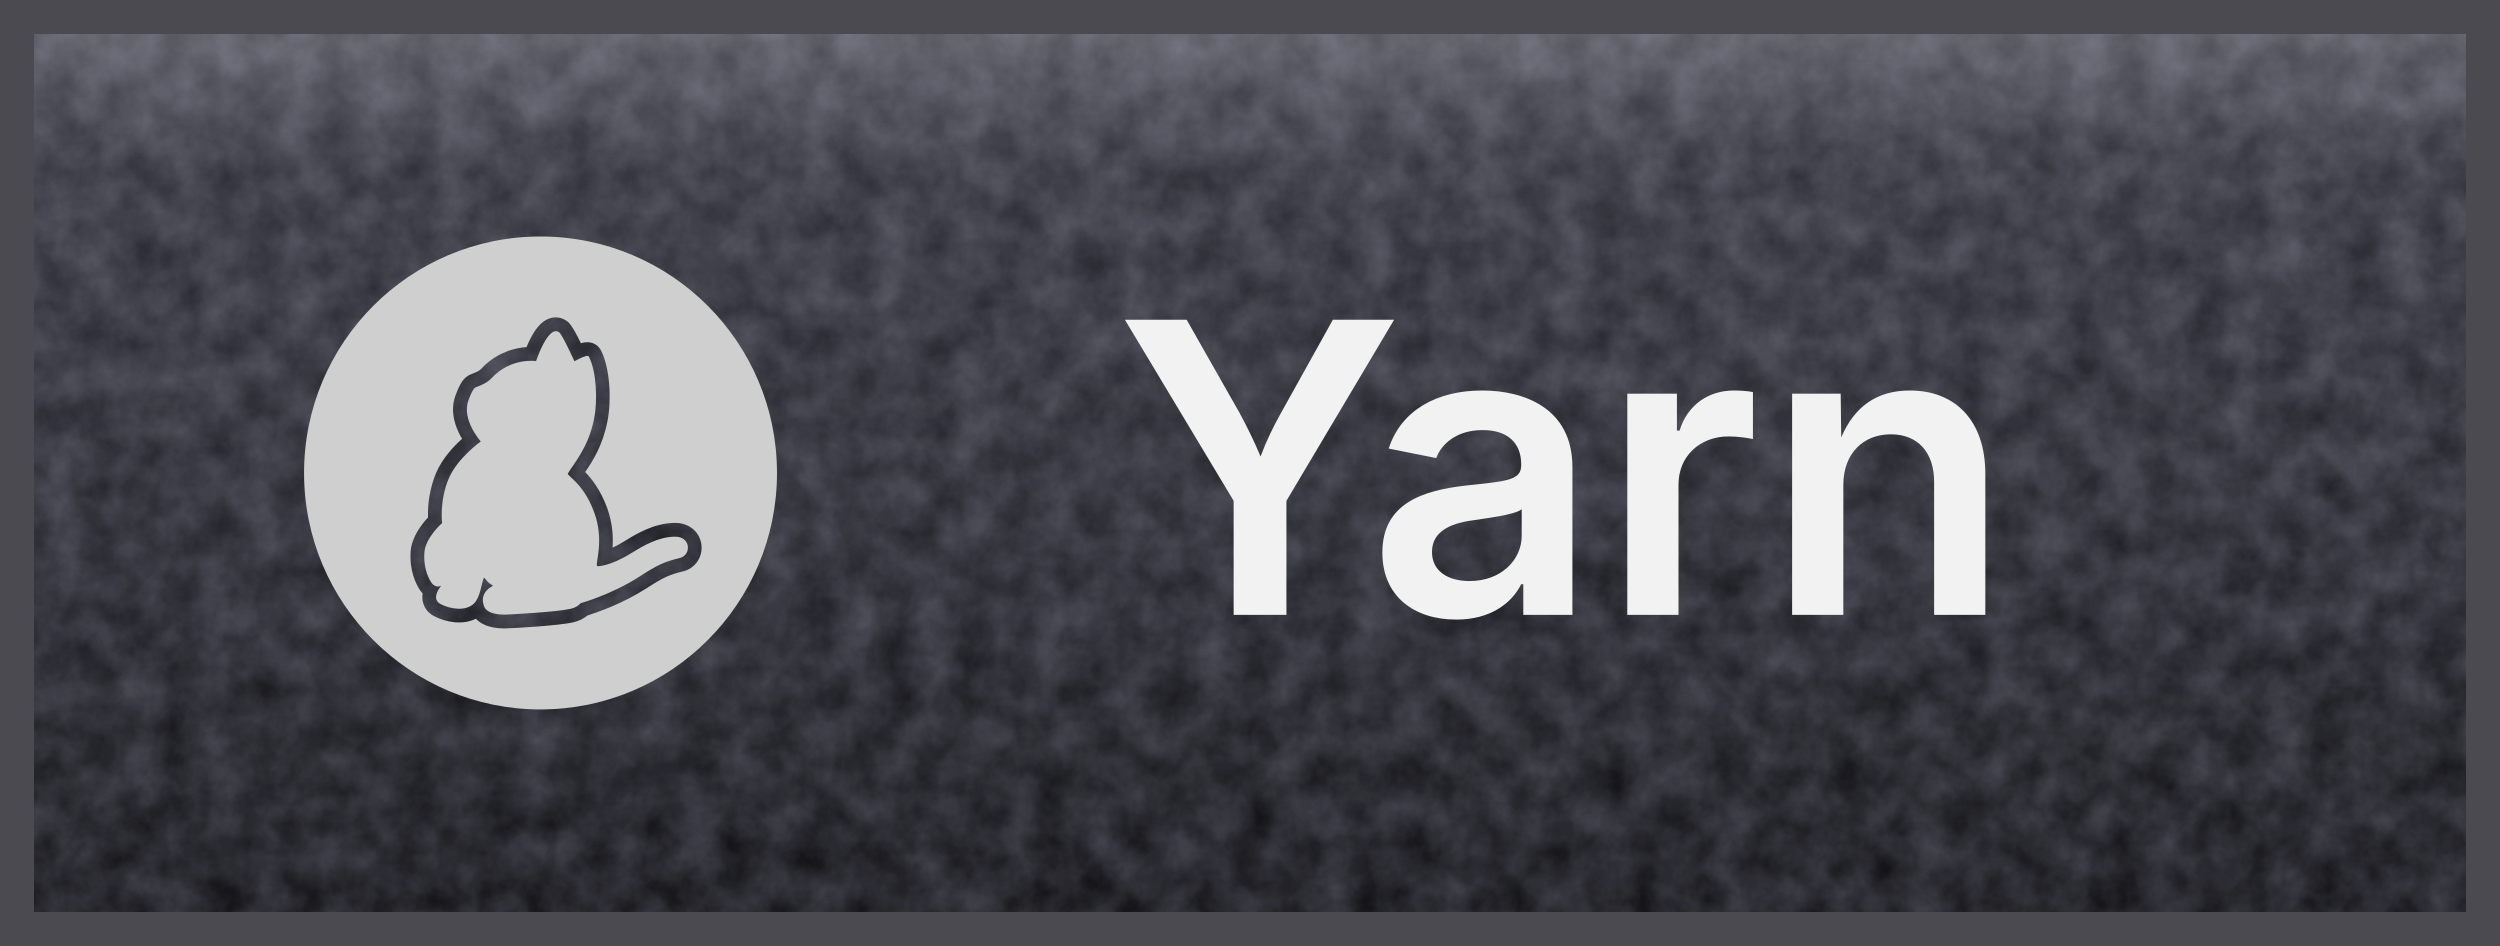
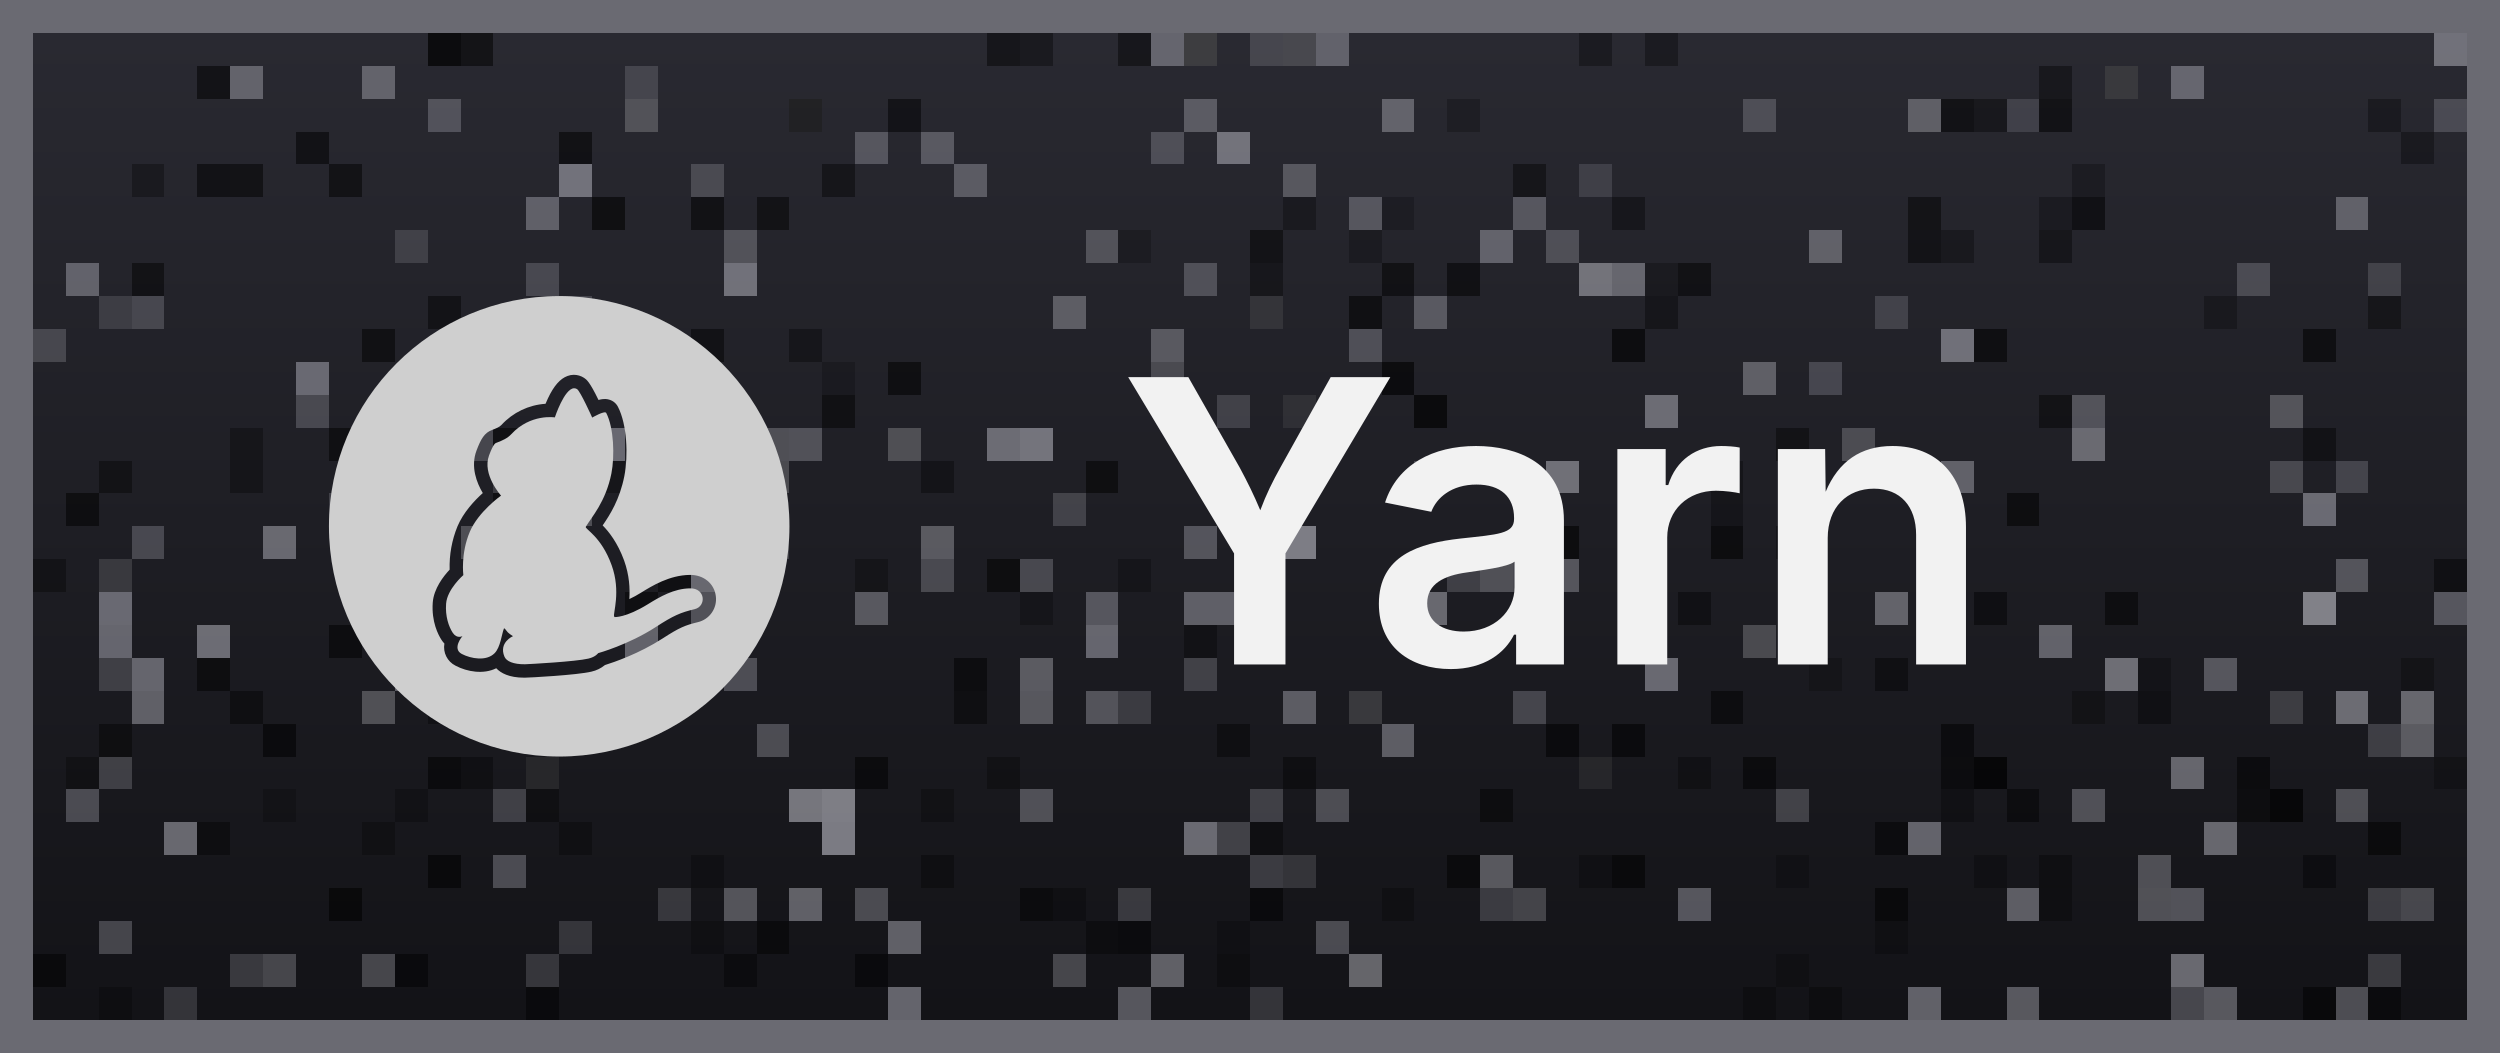
- <svg xmlns="http://www.w3.org/2000/svg" width="74" height="28" viewBox="0 0 74 28" role="img" aria-label="Yarn">
+ <svg xmlns="http://www.w3.org/2000/svg" width="76" height="32" viewBox="0 0 76 32" role="img" aria-label="Yarn">
  <defs>
    <linearGradient id="pt" x1="0" y1="0" x2="0" y2="1">
-       <stop offset="0" stop-color="#5a5a64" />
-       <stop offset="0.18" stop-color="#2a2a32" />
-       <stop offset="0.55" stop-color="#1e1e24" />
-       <stop offset="1" stop-color="#08080a" />
+       <stop offset="0" stop-color="#2a2a32" />
+       <stop offset="1" stop-color="#121216" />
    </linearGradient>
-     <filter id="gn" x="0" y="0" width="1" height="1" filterUnits="objectBoundingBox" primitiveUnits="userSpaceOnUse" color-interpolation-filters="sRGB">
-       <feTurbulence type="fractalNoise" baseFrequency="0.85" numOctaves="4" seed="4" stitchTiles="stitch" result="n" />
-       <feColorMatrix type="matrix" values="0 0 0 0 0.78  0 0 0 0 0.78  0 0 0 0 0.82  0 0 0 0.45 0" in="n" result="g" />
-       <feBlend in="SourceGraphic" in2="g" mode="overlay" />
-     </filter>
+     <clipPath id="face">
+       <rect x="0" y="0" width="76" height="32" />
+     </clipPath>
  </defs>
-   <rect x="0" y="0" width="74" height="28" shape-rendering="crispEdges" fill="url(#pt)" filter="url(#gn)" />
-   <rect x="0.5" y="0.5" width="73" height="27" fill="none" stroke="#4a4a50" shape-rendering="crispEdges" />
-   <g transform="translate(9.00 7.00) scale(0.5833)" fill="#cfcfcf">
+   <g clip-path="url(#face)" shape-rendering="crispEdges">
+     <rect x="0" y="0" width="76" height="32" fill="url(#pt)" />
+     <rect x="17" y="25" width="1" height="1" fill="#000000" opacity="0.31" />
+     <rect x="74" y="1" width="1" height="1" fill="#c8c8d2" opacity="0.45" />
+     <rect x="13" y="9" width="1" height="1" fill="#000000" opacity="0.45" />
+     <rect x="64" y="18" width="1" height="1" fill="#000000" opacity="0.51" />
+     <rect x="34" y="30" width="1" height="1" fill="#c8c8d2" opacity="0.29" />
+     <rect x="23" y="28" width="1" height="1" fill="#000000" opacity="0.47" />
+     <rect x="2" y="15" width="1" height="1" fill="#000000" opacity="0.53" />
+     <rect x="22" y="17" width="1" height="1" fill="#c8c8d2" opacity="0.33" />
+     <rect x="62" y="27" width="1" height="1" fill="#000000" opacity="0.30" />
+     <rect x="39" y="12" width="1" height="1" fill="#000000" opacity="0.55" />
+     <rect x="43" y="18" width="1" height="1" fill="#c8c8d2" opacity="0.44" />
+     <rect x="59" y="7" width="1" height="1" fill="#000000" opacity="0.30" />
+     <rect x="62" y="6" width="1" height="1" fill="#000000" opacity="0.26" />
+     <rect x="42" y="3" width="1" height="1" fill="#c8c8d2" opacity="0.37" />
+     <rect x="18" y="13" width="1" height="1" fill="#c8c8d2" opacity="0.43" />
+     <rect x="26" y="17" width="1" height="1" fill="#000000" opacity="0.29" />
+     <rect x="37" y="18" width="1" height="1" fill="#c8c8d2" opacity="0.39" />
+     <rect x="10" y="19" width="1" height="1" fill="#000000" opacity="0.39" />
+     <rect x="62" y="12" width="1" height="1" fill="#000000" opacity="0.44" />
+     <rect x="3" y="9" width="1" height="1" fill="#c8c8d2" opacity="0.16" />
+     <rect x="72" y="3" width="1" height="1" fill="#000000" opacity="0.33" />
+     <rect x="10" y="5" width="1" height="1" fill="#000000" opacity="0.51" />
+     <rect x="67" y="25" width="1" height="1" fill="#c8c8d2" opacity="0.45" />
+     <rect x="55" y="30" width="1" height="1" fill="#000000" opacity="0.32" />
+     <rect x="3" y="28" width="1" height="1" fill="#c8c8d2" opacity="0.27" />
+     <rect x="11" y="10" width="1" height="1" fill="#000000" opacity="0.50" />
+     <rect x="31" y="17" width="1" height="1" fill="#c8c8d2" opacity="0.25" />
+     <rect x="51" y="23" width="1" height="1" fill="#000000" opacity="0.31" />
+     <rect x="0" y="0" width="1" height="1" fill="#000000" opacity="0.41" />
+     <rect x="39" y="12" width="1" height="1" fill="#c8c8d2" opacity="0.18" />
+     <rect x="17" y="13" width="1" height="1" fill="#c8c8d2" opacity="0.36" />
+     <rect x="66" y="30" width="1" height="1" fill="#c8c8d2" opacity="0.29" />
+     <rect x="11" y="29" width="1" height="1" fill="#c8c8d2" opacity="0.28" />
+     <rect x="28" y="16" width="1" height="1" fill="#c8c8d2" opacity="0.35" />
+     <rect x="53" y="19" width="1" height="1" fill="#000000" opacity="0.38" />
+     <rect x="74" y="18" width="1" height="1" fill="#c8c8d2" opacity="0.34" />
+     <rect x="31" y="27" width="1" height="1" fill="#000000" opacity="0.45" />
+     <rect x="25" y="11" width="1" height="1" fill="#000000" opacity="0.21" />
+     <rect x="71" y="30" width="1" height="1" fill="#c8c8d2" opacity="0.32" />
+     <rect x="1" y="29" width="1" height="1" fill="#000000" opacity="0.49" />
+     <rect x="8" y="24" width="1" height="1" fill="#000000" opacity="0.21" />
+     <rect x="4" y="9" width="1" height="1" fill="#c8c8d2" opacity="0.22" />
+     <rect x="37" y="28" width="1" height="1" fill="#000000" opacity="0.22" />
+     <rect x="33" y="0" width="1" height="1" fill="#c8c8d2" opacity="0.30" />
+     <rect x="74" y="17" width="1" height="1" fill="#000000" opacity="0.43" />
+     <rect x="49" y="26" width="1" height="1" fill="#000000" opacity="0.54" />
+     <rect x="17" y="10" width="1" height="1" fill="#c8c8d2" opacity="0.41" />
+     <rect x="29" y="5" width="1" height="1" fill="#c8c8d2" opacity="0.33" />
+     <rect x="13" y="26" width="1" height="1" fill="#000000" opacity="0.55" />
+     <rect x="25" y="24" width="1" height="1" fill="#c8c8d2" opacity="0.47" />
+     <rect x="27" y="11" width="1" height="1" fill="#000000" opacity="0.54" />
+     <rect x="36" y="19" width="1" height="1" fill="#000000" opacity="0.34" />
+     <rect x="71" y="14" width="1" height="1" fill="#c8c8d2" opacity="0.22" />
+     <rect x="16" y="23" width="1" height="1" fill="#c8c8d2" opacity="0.22" />
+     <rect x="4" y="8" width="1" height="1" fill="#000000" opacity="0.48" />
+     <rect x="45" y="17" width="1" height="1" fill="#000000" opacity="0.37" />
+     <rect x="4" y="5" width="1" height="1" fill="#000000" opacity="0.32" />
+     <rect x="32" y="31" width="1" height="1" fill="#000000" opacity="0.43" />
+     <rect x="23" y="6" width="1" height="1" fill="#000000" opacity="0.49" />
+     <rect x="73" y="21" width="1" height="1" fill="#c8c8d2" opacity="0.44" />
+     <rect x="50" y="8" width="1" height="1" fill="#000000" opacity="0.26" />
+     <rect x="69" y="12" width="1" height="1" fill="#000000" opacity="0.34" />
+     <rect x="75" y="11" width="1" height="1" fill="#c8c8d2" opacity="0.31" />
+     <rect x="3" y="22" width="1" height="1" fill="#000000" opacity="0.42" />
+     <rect x="69" y="21" width="1" height="1" fill="#c8c8d2" opacity="0.36" />
+     <rect x="32" y="27" width="1" height="1" fill="#000000" opacity="0.27" />
+     <rect x="10" y="27" width="1" height="1" fill="#000000" opacity="0.56" />
+     <rect x="37" y="4" width="1" height="1" fill="#c8c8d2" opacity="0.47" />
+     <rect x="35" y="10" width="1" height="1" fill="#c8c8d2" opacity="0.33" />
+     <rect x="70" y="30" width="1" height="1" fill="#000000" opacity="0.50" />
+     <rect x="20" y="11" width="1" height="1" fill="#000000" opacity="0.43" />
+     <rect x="33" y="18" width="1" height="1" fill="#c8c8d2" opacity="0.34" />
+     <rect x="58" y="14" width="1" height="1" fill="#000000" opacity="0.21" />
+     <rect x="73" y="27" width="1" height="1" fill="#c8c8d2" opacity="0.28" />
+     <rect x="2" y="23" width="1" height="1" fill="#000000" opacity="0.30" />
+     <rect x="37" y="25" width="1" height="1" fill="#c8c8d2" opacity="0.24" />
+     <rect x="68" y="24" width="1" height="1" fill="#000000" opacity="0.45" />
+     <rect x="75" y="22" width="1" height="1" fill="#c8c8d2" opacity="0.33" />
+     <rect x="16" y="10" width="1" height="1" fill="#000000" opacity="0.38" />
+     <rect x="17" y="17" width="1" height="1" fill="#000000" opacity="0.51" />
+     <rect x="45" y="17" width="1" height="1" fill="#c8c8d2" opacity="0.34" />
+     <rect x="16" y="21" width="1" height="1" fill="#000000" opacity="0.40" />
+     <rect x="33" y="14" width="1" height="1" fill="#000000" opacity="0.53" />
+     <rect x="24" y="24" width="1" height="1" fill="#c8c8d2" opacity="0.31" />
+     <rect x="4" y="21" width="1" height="1" fill="#c8c8d2" opacity="0.40" />
+     <rect x="57" y="9" width="1" height="1" fill="#c8c8d2" opacity="0.19" />
+     <rect x="39" y="1" width="1" height="1" fill="#000000" opacity="0.50" />
+     <rect x="69" y="24" width="1" height="1" fill="#000000" opacity="0.52" />
+     <rect x="64" y="20" width="1" height="1" fill="#c8c8d2" opacity="0.48" />
+     <rect x="20" y="16" width="1" height="1" fill="#000000" opacity="0.38" />
+     <rect x="72" y="25" width="1" height="1" fill="#000000" opacity="0.54" />
+     <rect x="45" y="27" width="1" height="1" fill="#c8c8d2" opacity="0.21" />
+     <rect x="24" y="24" width="1" height="1" fill="#c8c8d2" opacity="0.32" />
+     <rect x="25" y="5" width="1" height="1" fill="#000000" opacity="0.42" />
+     <rect x="23" y="22" width="1" height="1" fill="#c8c8d2" opacity="0.29" />
+     <rect x="16" y="18" width="1" height="1" fill="#000000" opacity="0.53" />
+     <rect x="33" y="28" width="1" height="1" fill="#000000" opacity="0.36" />
+     <rect x="44" y="26" width="1" height="1" fill="#000000" opacity="0.51" />
+     <rect x="72" y="8" width="1" height="1" fill="#c8c8d2" opacity="0.18" />
+     <rect x="32" y="9" width="1" height="1" fill="#c8c8d2" opacity="0.35" />
+     <rect x="62" y="3" width="1" height="1" fill="#000000" opacity="0.53" />
+     <rect x="7" y="29" width="1" height="1" fill="#000000" opacity="0.49" />
+     <rect x="39" y="21" width="1" height="1" fill="#c8c8d2" opacity="0.38" />
+     <rect x="34" y="7" width="1" height="1" fill="#000000" opacity="0.22" />
+     <rect x="6" y="25" width="1" height="1" fill="#000000" opacity="0.38" />
+     <rect x="21" y="6" width="1" height="1" fill="#000000" opacity="0.52" />
+     <rect x="53" y="19" width="1" height="1" fill="#c8c8d2" opacity="0.31" />
+     <rect x="39" y="6" width="1" height="1" fill="#000000" opacity="0.30" />
+     <rect x="21" y="10" width="1" height="1" fill="#000000" opacity="0.47" />
+     <rect x="29" y="21" width="1" height="1" fill="#000000" opacity="0.43" />
+     <rect x="24" y="3" width="1" height="1" fill="#000000" opacity="0.33" />
+     <rect x="46" y="31" width="1" height="1" fill="#000000" opacity="0.52" />
+     <rect x="47" y="7" width="1" height="1" fill="#c8c8d2" opacity="0.26" />
+     <rect x="6" y="19" width="1" height="1" fill="#c8c8d2" opacity="0.47" />
+     <rect x="3" y="0" width="1" height="1" fill="#c8c8d2" opacity="0.34" />
+     <rect x="43" y="14" width="1" height="1" fill="#c8c8d2" opacity="0.24" />
+     <rect x="10" y="15" width="1" height="1" fill="#c8c8d2" opacity="0.20" />
+     <rect x="16" y="30" width="1" height="1" fill="#000000" opacity="0.45" />
+     <rect x="10" y="13" width="1" height="1" fill="#000000" opacity="0.50" />
+     <rect x="6" y="20" width="1" height="1" fill="#000000" opacity="0.49" />
+     <rect x="18" y="6" width="1" height="1" fill="#000000" opacity="0.40" />
+     <rect x="36" y="3" width="1" height="1" fill="#c8c8d2" opacity="0.32" />
+     <rect x="45" y="26" width="1" height="1" fill="#c8c8d2" opacity="0.37" />
+     <rect x="11" y="21" width="1" height="1" fill="#000000" opacity="0.42" />
+     <rect x="53" y="23" width="1" height="1" fill="#000000" opacity="0.53" />
+     <rect x="13" y="21" width="1" height="1" fill="#000000" opacity="0.33" />
+     <rect x="16" y="16" width="1" height="1" fill="#000000" opacity="0.20" />
+     <rect x="16" y="6" width="1" height="1" fill="#c8c8d2" opacity="0.36" />
+     <rect x="65" y="20" width="1" height="1" fill="#000000" opacity="0.25" />
+     <rect x="61" y="15" width="1" height="1" fill="#000000" opacity="0.55" />
+     <rect x="19" y="3" width="1" height="1" fill="#c8c8d2" opacity="0.47" />
+     <rect x="15" y="21" width="1" height="1" fill="#000000" opacity="0.43" />
+     <rect x="53" y="30" width="1" height="1" fill="#000000" opacity="0.28" />
+     <rect x="22" y="7" width="1" height="1" fill="#c8c8d2" opacity="0.28" />
+     <rect x="59" y="23" width="1" height="1" fill="#000000" opacity="0.49" />
+     <rect x="61" y="27" width="1" height="1" fill="#c8c8d2" opacity="0.40" />
+     <rect x="3" y="17" width="1" height="1" fill="#c8c8d2" opacity="0.23" />
+     <rect x="39" y="16" width="1" height="1" fill="#c8c8d2" opacity="0.25" />
+     <rect x="51" y="8" width="1" height="1" fill="#000000" opacity="0.51" />
+     <rect x="13" y="1" width="1" height="1" fill="#000000" opacity="0.51" />
+     <rect x="30" y="23" width="1" height="1" fill="#000000" opacity="0.30" />
+     <rect x="42" y="22" width="1" height="1" fill="#c8c8d2" opacity="0.39" />
+     <rect x="36" y="16" width="1" height="1" fill="#c8c8d2" opacity="0.32" />
+     <rect x="63" y="24" width="1" height="1" fill="#c8c8d2" opacity="0.32" />
+     <rect x="55" y="20" width="1" height="1" fill="#000000" opacity="0.21" />
+     <rect x="54" y="26" width="1" height="1" fill="#000000" opacity="0.21" />
+     <rect x="74" y="3" width="1" height="1" fill="#c8c8d2" opacity="0.22" />
+     <rect x="31" y="20" width="1" height="1" fill="#c8c8d2" opacity="0.37" />
+     <rect x="49" y="8" width="1" height="1" fill="#c8c8d2" opacity="0.40" />
+     <rect x="48" y="23" width="1" height="1" fill="#c8c8d2" opacity="0.36" />
+     <rect x="26" y="23" width="1" height="1" fill="#000000" opacity="0.52" />
+     <rect x="3" y="19" width="1" height="1" fill="#c8c8d2" opacity="0.43" />
+     <rect x="37" y="29" width="1" height="1" fill="#000000" opacity="0.31" />
+     <rect x="16" y="29" width="1" height="1" fill="#c8c8d2" opacity="0.19" />
+     <rect x="40" y="0" width="1" height="1" fill="#c8c8d2" opacity="0.21" />
+     <rect x="47" y="16" width="1" height="1" fill="#000000" opacity="0.35" />
+     <rect x="15" y="26" width="1" height="1" fill="#c8c8d2" opacity="0.30" />
+     <rect x="3" y="18" width="1" height="1" fill="#c8c8d2" opacity="0.45" />
+     <rect x="35" y="31" width="1" height="1" fill="#000000" opacity="0.50" />
+     <rect x="54" y="24" width="1" height="1" fill="#c8c8d2" opacity="0.24" />
+     <rect x="57" y="25" width="1" height="1" fill="#000000" opacity="0.46" />
+     <rect x="20" y="15" width="1" height="1" fill="#c8c8d2" opacity="0.37" />
+     <rect x="38" y="8" width="1" height="1" fill="#000000" opacity="0.35" />
+     <rect x="7" y="13" width="1" height="1" fill="#000000" opacity="0.32" />
+     <rect x="3" y="23" width="1" height="1" fill="#c8c8d2" opacity="0.22" />
+     <rect x="69" y="24" width="1" height="1" fill="#000000" opacity="0.36" />
+     <rect x="66" y="27" width="1" height="1" fill="#c8c8d2" opacity="0.34" />
+     <rect x="68" y="8" width="1" height="1" fill="#c8c8d2" opacity="0.24" />
+     <rect x="59" y="14" width="1" height="1" fill="#c8c8d2" opacity="0.39" />
+     <rect x="50" y="1" width="1" height="1" fill="#000000" opacity="0.33" />
+     <rect x="44" y="3" width="1" height="1" fill="#000000" opacity="0.24" />
+     <rect x="42" y="11" width="1" height="1" fill="#000000" opacity="0.21" />
+     <rect x="17" y="28" width="1" height="1" fill="#c8c8d2" opacity="0.18" />
+     <rect x="11" y="25" width="1" height="1" fill="#000000" opacity="0.27" />
+     <rect x="23" y="16" width="1" height="1" fill="#c8c8d2" opacity="0.18" />
+     <rect x="67" y="30" width="1" height="1" fill="#c8c8d2" opacity="0.38" />
+     <rect x="41" y="29" width="1" height="1" fill="#000000" opacity="0.20" />
+     <rect x="74" y="23" width="1" height="1" fill="#000000" opacity="0.25" />
+     <rect x="48" y="23" width="1" height="1" fill="#000000" opacity="0.56" />
+     <rect x="70" y="13" width="1" height="1" fill="#000000" opacity="0.43" />
+     <rect x="47" y="14" width="1" height="1" fill="#c8c8d2" opacity="0.48" />
+     <rect x="64" y="2" width="1" height="1" fill="#c8c8d2" opacity="0.48" />
+     <rect x="54" y="29" width="1" height="1" fill="#000000" opacity="0.21" />
+     <rect x="15" y="24" width="1" height="1" fill="#c8c8d2" opacity="0.23" />
+     <rect x="63" y="12" width="1" height="1" fill="#c8c8d2" opacity="0.30" />
+     <rect x="63" y="6" width="1" height="1" fill="#000000" opacity="0.53" />
+     <rect x="22" y="27" width="1" height="1" fill="#c8c8d2" opacity="0.35" />
+     <rect x="65" y="0" width="1" height="1" fill="#000000" opacity="0.24" />
+     <rect x="12" y="18" width="1" height="1" fill="#c8c8d2" opacity="0.18" />
+     <rect x="41" y="7" width="1" height="1" fill="#000000" opacity="0.24" />
+     <rect x="3" y="20" width="1" height="1" fill="#c8c8d2" opacity="0.21" />
+     <rect x="1" y="10" width="1" height="1" fill="#c8c8d2" opacity="0.22" />
+     <rect x="41" y="6" width="1" height="1" fill="#c8c8d2" opacity="0.30" />
+     <rect x="57" y="28" width="1" height="1" fill="#000000" opacity="0.25" />
+     <rect x="23" y="14" width="1" height="1" fill="#000000" opacity="0.53" />
+     <rect x="21" y="0" width="1" height="1" fill="#c8c8d2" opacity="0.33" />
+     <rect x="55" y="7" width="1" height="1" fill="#c8c8d2" opacity="0.37" />
+     <rect x="31" y="21" width="1" height="1" fill="#c8c8d2" opacity="0.35" />
+     <rect x="34" y="1" width="1" height="1" fill="#000000" opacity="0.43" />
+     <rect x="72" y="30" width="1" height="1" fill="#000000" opacity="0.43" />
+     <rect x="60" y="23" width="1" height="1" fill="#000000" opacity="0.53" />
+     <rect x="60" y="3" width="1" height="1" fill="#000000" opacity="0.38" />
+     <rect x="18" y="14" width="1" height="1" fill="#000000" opacity="0.29" />
+     <rect x="21" y="28" width="1" height="1" fill="#000000" opacity="0.26" />
+     <rect x="7" y="2" width="1" height="1" fill="#c8c8d2" opacity="0.37" />
+     <rect x="17" y="14" width="1" height="1" fill="#000000" opacity="0.27" />
+     <rect x="29" y="20" width="1" height="1" fill="#000000" opacity="0.50" />
+     <rect x="31" y="0" width="1" height="1" fill="#c8c8d2" opacity="0.34" />
+     <rect x="59" y="10" width="1" height="1" fill="#c8c8d2" opacity="0.47" />
+     <rect x="22" y="8" width="1" height="1" fill="#c8c8d2" opacity="0.47" />
+     <rect x="57" y="27" width="1" height="1" fill="#000000" opacity="0.53" />
+     <rect x="16" y="8" width="1" height="1" fill="#c8c8d2" opacity="0.22" />
+     <rect x="15" y="15" width="1" height="1" fill="#000000" opacity="0.48" />
+     <rect x="46" y="21" width="1" height="1" fill="#c8c8d2" opacity="0.25" />
+     <rect x="29" y="0" width="1" height="1" fill="#c8c8d2" opacity="0.36" />
+     <rect x="61" y="30" width="1" height="1" fill="#c8c8d2" opacity="0.38" />
+     <rect x="19" y="3" width="1" height="1" fill="#000000" opacity="0.29" />
+     <rect x="46" y="5" width="1" height="1" fill="#000000" opacity="0.43" />
+     <rect x="31" y="13" width="1" height="1" fill="#c8c8d2" opacity="0.36" />
+     <rect x="46" y="17" width="1" height="1" fill="#c8c8d2" opacity="0.25" />
+     <rect x="69" y="31" width="1" height="1" fill="#c8c8d2" opacity="0.42" />
+     <rect x="55" y="11" width="1" height="1" fill="#c8c8d2" opacity="0.23" />
+     <rect x="66" y="23" width="1" height="1" fill="#c8c8d2" opacity="0.44" />
+     <rect x="17" y="5" width="1" height="1" fill="#c8c8d2" opacity="0.47" />
+     <rect x="19" y="21" width="1" height="1" fill="#c8c8d2" opacity="0.32" />
+     <rect x="46" y="27" width="1" height="1" fill="#c8c8d2" opacity="0.26" />
+     <rect x="4" y="16" width="1" height="1" fill="#c8c8d2" opacity="0.25" />
+     <rect x="21" y="26" width="1" height="1" fill="#000000" opacity="0.25" />
+     <rect x="35" y="11" width="1" height="1" fill="#c8c8d2" opacity="0.24" />
+     <rect x="58" y="3" width="1" height="1" fill="#000000" opacity="0.37" />
+     <rect x="60" y="10" width="1" height="1" fill="#000000" opacity="0.56" />
+     <rect x="43" y="9" width="1" height="1" fill="#c8c8d2" opacity="0.33" />
+     <rect x="7" y="29" width="1" height="1" fill="#c8c8d2" opacity="0.25" />
+     <rect x="2" y="24" width="1" height="1" fill="#c8c8d2" opacity="0.29" />
+     <rect x="12" y="7" width="1" height="1" fill="#c8c8d2" opacity="0.17" />
+     <rect x="30" y="13" width="1" height="1" fill="#c8c8d2" opacity="0.45" />
+     <rect x="73" y="20" width="1" height="1" fill="#000000" opacity="0.27" />
+     <rect x="33" y="19" width="1" height="1" fill="#c8c8d2" opacity="0.43" />
+     <rect x="31" y="24" width="1" height="1" fill="#c8c8d2" opacity="0.32" />
+     <rect x="40" y="24" width="1" height="1" fill="#c8c8d2" opacity="0.30" />
+     <rect x="10" y="19" width="1" height="1" fill="#000000" opacity="0.21" />
+     <rect x="45" y="31" width="1" height="1" fill="#c8c8d2" opacity="0.43" />
+     <rect x="39" y="5" width="1" height="1" fill="#000000" opacity="0.37" />
+     <rect x="31" y="31" width="1" height="1" fill="#000000" opacity="0.48" />
+     <rect x="15" y="14" width="1" height="1" fill="#c8c8d2" opacity="0.17" />
+     <rect x="49" y="22" width="1" height="1" fill="#000000" opacity="0.55" />
+     <rect x="46" y="6" width="1" height="1" fill="#c8c8d2" opacity="0.30" />
+     <rect x="54" y="13" width="1" height="1" fill="#000000" opacity="0.42" />
+     <rect x="9" y="12" width="1" height="1" fill="#c8c8d2" opacity="0.24" />
+     <rect x="70" y="18" width="1" height="1" fill="#c8c8d2" opacity="0.26" />
+     <rect x="24" y="3" width="1" height="1" fill="#c8c8d2" opacity="0.24" />
+     <rect x="36" y="8" width="1" height="1" fill="#c8c8d2" opacity="0.27" />
+     <rect x="19" y="12" width="1" height="1" fill="#c8c8d2" opacity="0.19" />
+     <rect x="39" y="26" width="1" height="1" fill="#c8c8d2" opacity="0.17" />
+     <rect x="15" y="10" width="1" height="1" fill="#000000" opacity="0.44" />
+     <rect x="58" y="6" width="1" height="1" fill="#000000" opacity="0.47" />
+     <rect x="17" y="15" width="1" height="1" fill="#c8c8d2" opacity="0.28" />
+     <rect x="71" y="17" width="1" height="1" fill="#c8c8d2" opacity="0.32" />
+     <rect x="26" y="18" width="1" height="1" fill="#c8c8d2" opacity="0.35" />
+     <rect x="44" y="17" width="1" height="1" fill="#c8c8d2" opacity="0.20" />
+     <rect x="36" y="20" width="1" height="1" fill="#c8c8d2" opacity="0.22" />
+     <rect x="43" y="12" width="1" height="1" fill="#000000" opacity="0.42" />
+     <rect x="33" y="7" width="1" height="1" fill="#c8c8d2" opacity="0.28" />
+     <rect x="31" y="13" width="1" height="1" fill="#c8c8d2" opacity="0.22" />
+     <rect x="11" y="2" width="1" height="1" fill="#c8c8d2" opacity="0.37" />
+     <rect x="19" y="18" width="1" height="1" fill="#000000" opacity="0.46" />
+     <rect x="41" y="21" width="1" height="1" fill="#c8c8d2" opacity="0.37" />
+     <rect x="16" y="23" width="1" height="1" fill="#000000" opacity="0.39" />
+     <rect x="54" y="31" width="1" height="1" fill="#c8c8d2" opacity="0.34" />
+     <rect x="37" y="22" width="1" height="1" fill="#000000" opacity="0.41" />
+     <rect x="14" y="1" width="1" height="1" fill="#000000" opacity="0.52" />
+     <rect x="9" y="11" width="1" height="1" fill="#c8c8d2" opacity="0.43" />
+     <rect x="0" y="30" width="1" height="1" fill="#c8c8d2" opacity="0.20" />
+     <rect x="3" y="30" width="1" height="1" fill="#000000" opacity="0.25" />
+     <rect x="8" y="22" width="1" height="1" fill="#000000" opacity="0.54" />
+     <rect x="5" y="30" width="1" height="1" fill="#c8c8d2" opacity="0.18" />
+     <rect x="72" y="22" width="1" height="1" fill="#c8c8d2" opacity="0.21" />
+     <rect x="22" y="20" width="1" height="1" fill="#c8c8d2" opacity="0.29" />
+     <rect x="27" y="28" width="1" height="1" fill="#c8c8d2" opacity="0.42" />
+     <rect x="58" y="7" width="1" height="1" fill="#000000" opacity="0.46" />
+     <rect x="45" y="24" width="1" height="1" fill="#000000" opacity="0.45" />
+     <rect x="2" y="8" width="1" height="1" fill="#c8c8d2" opacity="0.38" />
+     <rect x="72" y="9" width="1" height="1" fill="#000000" opacity="0.38" />
+     <rect x="71" y="21" width="1" height="1" fill="#c8c8d2" opacity="0.47" />
+     <rect x="35" y="4" width="1" height="1" fill="#c8c8d2" opacity="0.25" />
+     <rect x="38" y="9" width="1" height="1" fill="#c8c8d2" opacity="0.25" />
+     <rect x="62" y="26" width="1" height="1" fill="#000000" opacity="0.33" />
+     <rect x="69" y="21" width="1" height="1" fill="#000000" opacity="0.31" />
+     <rect x="34" y="21" width="1" height="1" fill="#c8c8d2" opacity="0.19" />
+     <rect x="12" y="29" width="1" height="1" fill="#000000" opacity="0.48" />
+     <rect x="36" y="1" width="1" height="1" fill="#c8c8d2" opacity="0.30" />
+     <rect x="69" y="12" width="1" height="1" fill="#c8c8d2" opacity="0.35" />
+     <rect x="41" y="21" width="1" height="1" fill="#000000" opacity="0.37" />
+     <rect x="62" y="7" width="1" height="1" fill="#000000" opacity="0.38" />
+     <rect x="0" y="28" width="1" height="1" fill="#c8c8d2" opacity="0.41" />
+     <rect x="31" y="18" width="1" height="1" fill="#000000" opacity="0.24" />
+     <rect x="19" y="2" width="1" height="1" fill="#c8c8d2" opacity="0.18" />
+     <rect x="19" y="19" width="1" height="1" fill="#c8c8d2" opacity="0.41" />
+     <rect x="50" y="20" width="1" height="1" fill="#c8c8d2" opacity="0.45" />
+     <rect x="59" y="3" width="1" height="1" fill="#000000" opacity="0.53" />
+     <rect x="65" y="21" width="1" height="1" fill="#000000" opacity="0.37" />
+     <rect x="60" y="18" width="1" height="1" fill="#000000" opacity="0.45" />
+     <rect x="41" y="29" width="1" height="1" fill="#c8c8d2" opacity="0.46" />
+     <rect x="27" y="3" width="1" height="1" fill="#000000" opacity="0.33" />
+     <rect x="67" y="9" width="1" height="1" fill="#000000" opacity="0.28" />
+     <rect x="60" y="23" width="1" height="1" fill="#000000" opacity="0.44" />
+     <rect x="40" y="28" width="1" height="1" fill="#c8c8d2" opacity="0.30" />
+     <rect x="51" y="18" width="1" height="1" fill="#000000" opacity="0.39" />
+     <rect x="34" y="31" width="1" height="1" fill="#000000" opacity="0.50" />
+     <rect x="59" y="0" width="1" height="1" fill="#000000" opacity="0.50" />
+     <rect x="7" y="14" width="1" height="1" fill="#000000" opacity="0.32" />
+     <rect x="52" y="21" width="1" height="1" fill="#000000" opacity="0.49" />
+     <rect x="38" y="30" width="1" height="1" fill="#c8c8d2" opacity="0.18" />
+     <rect x="13" y="1" width="1" height="1" fill="#000000" opacity="0.40" />
+     <rect x="31" y="1" width="1" height="1" fill="#000000" opacity="0.36" />
+     <rect x="28" y="26" width="1" height="1" fill="#000000" opacity="0.33" />
+     <rect x="27" y="3" width="1" height="1" fill="#000000" opacity="0.25" />
+     <rect x="22" y="29" width="1" height="1" fill="#000000" opacity="0.38" />
+     <rect x="49" y="10" width="1" height="1" fill="#000000" opacity="0.33" />
+     <rect x="44" y="8" width="1" height="1" fill="#000000" opacity="0.52" />
+     <rect x="57" y="20" width="1" height="1" fill="#000000" opacity="0.42" />
+     <rect x="26" y="4" width="1" height="1" fill="#c8c8d2" opacity="0.29" />
+     <rect x="48" y="1" width="1" height="1" fill="#000000" opacity="0.33" />
+     <rect x="72" y="0" width="1" height="1" fill="#000000" opacity="0.28" />
+     <rect x="45" y="7" width="1" height="1" fill="#c8c8d2" opacity="0.38" />
+     <rect x="47" y="16" width="1" height="1" fill="#000000" opacity="0.33" />
+     <rect x="7" y="21" width="1" height="1" fill="#000000" opacity="0.41" />
+     <rect x="34" y="30" width="1" height="1" fill="#000000" opacity="0.32" />
+     <rect x="36" y="1" width="1" height="1" fill="#c8c8d2" opacity="0.42" />
+     <rect x="21" y="5" width="1" height="1" fill="#c8c8d2" opacity="0.22" />
+     <rect x="50" y="12" width="1" height="1" fill="#c8c8d2" opacity="0.45" />
+     <rect x="61" y="24" width="1" height="1" fill="#000000" opacity="0.46" />
+     <rect x="17" y="14" width="1" height="1" fill="#000000" opacity="0.49" />
+     <rect x="17" y="13" width="1" height="1" fill="#c8c8d2" opacity="0.24" />
+     <rect x="33" y="21" width="1" height="1" fill="#c8c8d2" opacity="0.33" />
+     <rect x="32" y="15" width="1" height="1" fill="#c8c8d2" opacity="0.21" />
+     <rect x="8" y="16" width="1" height="1" fill="#c8c8d2" opacity="0.44" />
+     <rect x="23" y="14" width="1" height="1" fill="#c8c8d2" opacity="0.32" />
+     <rect x="39" y="5" width="1" height="1" fill="#c8c8d2" opacity="0.36" />
+     <rect x="0" y="30" width="1" height="1" fill="#000000" opacity="0.31" />
+     <rect x="27" y="13" width="1" height="1" fill="#000000" opacity="0.42" />
+     <rect x="35" y="1" width="1" height="1" fill="#c8c8d2" opacity="0.38" />
+     <rect x="73" y="22" width="1" height="1" fill="#000000" opacity="0.50" />
+     <rect x="25" y="24" width="1" height="1" fill="#c8c8d2" opacity="0.20" />
+     <rect x="67" y="31" width="1" height="1" fill="#c8c8d2" opacity="0.28" />
+     <rect x="63" y="13" width="1" height="1" fill="#c8c8d2" opacity="0.44" />
+     <rect x="17" y="9" width="1" height="1" fill="#c8c8d2" opacity="0.20" />
+     <rect x="11" y="16" width="1" height="1" fill="#000000" opacity="0.21" />
+     <rect x="30" y="17" width="1" height="1" fill="#000000" opacity="0.53" />
+     <rect x="3" y="14" width="1" height="1" fill="#000000" opacity="0.40" />
+     <rect x="42" y="8" width="1" height="1" fill="#000000" opacity="0.51" />
+     <rect x="38" y="26" width="1" height="1" fill="#c8c8d2" opacity="0.21" />
+     <rect x="53" y="11" width="1" height="1" fill="#c8c8d2" opacity="0.37" />
+     <rect x="28" y="4" width="1" height="1" fill="#c8c8d2" opacity="0.31" />
+     <rect x="40" y="1" width="1" height="1" fill="#c8c8d2" opacity="0.36" />
+     <rect x="12" y="20" width="1" height="1" fill="#c8c8d2" opacity="0.39" />
+     <rect x="56" y="0" width="1" height="1" fill="#000000" opacity="0.54" />
+     <rect x="41" y="9" width="1" height="1" fill="#000000" opacity="0.54" />
+     <rect x="38" y="27" width="1" height="1" fill="#000000" opacity="0.51" />
+     <rect x="37" y="31" width="1" height="1" fill="#c8c8d2" opacity="0.26" />
+     <rect x="65" y="27" width="1" height="1" fill="#c8c8d2" opacity="0.33" />
+     <rect x="48" y="26" width="1" height="1" fill="#000000" opacity="0.27" />
+     <rect x="60" y="26" width="1" height="1" fill="#000000" opacity="0.27" />
+     <rect x="21" y="19" width="1" height="1" fill="#000000" opacity="0.28" />
+     <rect x="30" y="1" width="1" height="1" fill="#000000" opacity="0.46" />
+     <rect x="64" y="2" width="1" height="1" fill="#000000" opacity="0.51" />
+     <rect x="11" y="21" width="1" height="1" fill="#c8c8d2" opacity="0.35" />
+     <rect x="24" y="13" width="1" height="1" fill="#c8c8d2" opacity="0.29" />
+     <rect x="65" y="26" width="1" height="1" fill="#c8c8d2" opacity="0.32" />
+     <rect x="14" y="16" width="1" height="1" fill="#c8c8d2" opacity="0.28" />
+     <rect x="56" y="13" width="1" height="1" fill="#c8c8d2" opacity="0.26" />
+     <rect x="58" y="25" width="1" height="1" fill="#c8c8d2" opacity="0.43" />
+     <rect x="38" y="24" width="1" height="1" fill="#c8c8d2" opacity="0.23" />
+     <rect x="25" y="25" width="1" height="1" fill="#c8c8d2" opacity="0.20" />
+     <rect x="52" y="14" width="1" height="1" fill="#000000" opacity="0.32" />
+     <rect x="18" y="6" width="1" height="1" fill="#000000" opacity="0.29" />
+     <rect x="62" y="0" width="1" height="1" fill="#000000" opacity="0.30" />
+     <rect x="27" y="13" width="1" height="1" fill="#c8c8d2" opacity="0.33" />
+     <rect x="13" y="23" width="1" height="1" fill="#000000" opacity="0.52" />
+     <rect x="47" y="22" width="1" height="1" fill="#000000" opacity="0.54" />
+     <rect x="73" y="22" width="1" height="1" fill="#c8c8d2" opacity="0.42" />
+     <rect x="1" y="17" width="1" height="1" fill="#000000" opacity="0.34" />
+     <rect x="52" y="15" width="1" height="1" fill="#000000" opacity="0.29" />
+     <rect x="6" y="31" width="1" height="1" fill="#c8c8d2" opacity="0.40" />
+     <rect x="13" y="3" width="1" height="1" fill="#c8c8d2" opacity="0.27" />
+     <rect x="3" y="17" width="1" height="1" fill="#c8c8d2" opacity="0.24" />
+     <rect x="4" y="20" width="1" height="1" fill="#c8c8d2" opacity="0.43" />
+     <rect x="3" y="17" width="1" height="1" fill="#000000" opacity="0.42" />
+     <rect x="37" y="12" width="1" height="1" fill="#c8c8d2" opacity="0.19" />
+     <rect x="14" y="13" width="1" height="1" fill="#c8c8d2" opacity="0.23" />
+     <rect x="42" y="11" width="1" height="1" fill="#000000" opacity="0.52" />
+     <rect x="16" y="24" width="1" height="1" fill="#000000" opacity="0.34" />
+     <rect x="20" y="27" width="1" height="1" fill="#c8c8d2" opacity="0.19" />
+     <rect x="35" y="29" width="1" height="1" fill="#c8c8d2" opacity="0.42" />
+     <rect x="63" y="5" width="1" height="1" fill="#000000" opacity="0.25" />
+     <rect x="71" y="6" width="1" height="1" fill="#c8c8d2" opacity="0.37" />
+     <rect x="62" y="19" width="1" height="1" fill="#c8c8d2" opacity="0.41" />
+     <rect x="8" y="29" width="1" height="1" fill="#c8c8d2" opacity="0.28" />
+     <rect x="39" y="16" width="1" height="1" fill="#c8c8d2" opacity="0.41" />
+     <rect x="50" y="9" width="1" height="1" fill="#000000" opacity="0.36" />
+     <rect x="72" y="29" width="1" height="1" fill="#c8c8d2" opacity="0.21" />
+     <rect x="28" y="24" width="1" height="1" fill="#000000" opacity="0.26" />
+     <rect x="42" y="27" width="1" height="1" fill="#000000" opacity="0.26" />
+     <rect x="58" y="30" width="1" height="1" fill="#c8c8d2" opacity="0.43" />
+     <rect x="38" y="9" width="1" height="1" fill="#000000" opacity="0.32" />
+     <rect x="38" y="7" width="1" height="1" fill="#000000" opacity="0.47" />
+     <rect x="25" y="25" width="1" height="1" fill="#c8c8d2" opacity="0.46" />
+     <rect x="70" y="15" width="1" height="1" fill="#c8c8d2" opacity="0.45" />
+     <rect x="38" y="25" width="1" height="1" fill="#000000" opacity="0.35" />
+     <rect x="11" y="31" width="1" height="1" fill="#c8c8d2" opacity="0.17" />
+     <rect x="54" y="16" width="1" height="1" fill="#000000" opacity="0.32" />
+     <rect x="41" y="10" width="1" height="1" fill="#c8c8d2" opacity="0.27" />
+     <rect x="6" y="5" width="1" height="1" fill="#000000" opacity="0.52" />
+     <rect x="60" y="0" width="1" height="1" fill="#c8c8d2" opacity="0.37" />
+     <rect x="12" y="24" width="1" height="1" fill="#000000" opacity="0.24" />
+     <rect x="58" y="31" width="1" height="1" fill="#c8c8d2" opacity="0.23" />
+     <rect x="24" y="3" width="1" height="1" fill="#000000" opacity="0.51" />
+     <rect x="26" y="29" width="1" height="1" fill="#000000" opacity="0.48" />
+     <rect x="37" y="0" width="1" height="1" fill="#c8c8d2" opacity="0.24" />
+     <rect x="20" y="17" width="1" height="1" fill="#000000" opacity="0.45" />
+     <rect x="14" y="23" width="1" height="1" fill="#000000" opacity="0.34" />
+     <rect x="73" y="4" width="1" height="1" fill="#000000" opacity="0.33" />
+     <rect x="57" y="18" width="1" height="1" fill="#c8c8d2" opacity="0.41" />
+     <rect x="58" y="3" width="1" height="1" fill="#c8c8d2" opacity="0.40" />
+     <rect x="75" y="4" width="1" height="1" fill="#000000" opacity="0.26" />
+     <rect x="71" y="24" width="1" height="1" fill="#c8c8d2" opacity="0.31" />
+     <rect x="6" y="2" width="1" height="1" fill="#000000" opacity="0.53" />
+     <rect x="49" y="6" width="1" height="1" fill="#000000" opacity="0.37" />
+     <rect x="48" y="8" width="1" height="1" fill="#c8c8d2" opacity="0.48" />
+     <rect x="36" y="25" width="1" height="1" fill="#c8c8d2" opacity="0.47" />
+     <rect x="44" y="31" width="1" height="1" fill="#c8c8d2" opacity="0.18" />
+     <rect x="34" y="28" width="1" height="1" fill="#000000" opacity="0.46" />
+     <rect x="28" y="17" width="1" height="1" fill="#c8c8d2" opacity="0.26" />
+     <rect x="67" y="20" width="1" height="1" fill="#c8c8d2" opacity="0.34" />
+     <rect x="66" y="2" width="1" height="1" fill="#c8c8d2" opacity="0.39" />
+     <rect x="5" y="25" width="1" height="1" fill="#c8c8d2" opacity="0.46" />
+     <rect x="70" y="10" width="1" height="1" fill="#000000" opacity="0.56" />
+     <rect x="14" y="11" width="1" height="1" fill="#c8c8d2" opacity="0.23" />
+     <rect x="26" y="27" width="1" height="1" fill="#c8c8d2" opacity="0.30" />
+     <rect x="39" y="23" width="1" height="1" fill="#000000" opacity="0.40" />
+     <rect x="36" y="1" width="1" height="1" fill="#000000" opacity="0.35" />
+     <rect x="37" y="0" width="1" height="1" fill="#c8c8d2" opacity="0.21" />
+     <rect x="68" y="23" width="1" height="1" fill="#000000" opacity="0.51" />
+     <rect x="72" y="27" width="1" height="1" fill="#c8c8d2" opacity="0.22" />
+     <rect x="21" y="18" width="1" height="1" fill="#c8c8d2" opacity="0.31" />
+     <rect x="24" y="0" width="1" height="1" fill="#c8c8d2" opacity="0.24" />
+     <rect x="52" y="16" width="1" height="1" fill="#000000" opacity="0.56" />
+     <rect x="69" y="14" width="1" height="1" fill="#c8c8d2" opacity="0.24" />
+     <rect x="70" y="26" width="1" height="1" fill="#000000" opacity="0.39" />
+     <rect x="39" y="1" width="1" height="1" fill="#c8c8d2" opacity="0.29" />
+     <rect x="15" y="13" width="1" height="1" fill="#000000" opacity="0.48" />
+     <rect x="34" y="27" width="1" height="1" fill="#c8c8d2" opacity="0.20" />
+     <rect x="70" y="18" width="1" height="1" fill="#c8c8d2" opacity="0.44" />
+     <rect x="62" y="2" width="1" height="1" fill="#000000" opacity="0.40" />
+     <rect x="42" y="6" width="1" height="1" fill="#000000" opacity="0.21" />
+     <rect x="21" y="17" width="1" height="1" fill="#c8c8d2" opacity="0.44" />
+     <rect x="28" y="14" width="1" height="1" fill="#000000" opacity="0.35" />
+     <rect x="27" y="30" width="1" height="1" fill="#c8c8d2" opacity="0.45" />
+     <rect x="43" y="12" width="1" height="1" fill="#000000" opacity="0.44" />
+     <rect x="48" y="5" width="1" height="1" fill="#c8c8d2" opacity="0.16" />
+     <rect x="14" y="12" width="1" height="1" fill="#000000" opacity="0.45" />
+     <rect x="14" y="11" width="1" height="1" fill="#000000" opacity="0.48" />
+     <rect x="47" y="17" width="1" height="1" fill="#c8c8d2" opacity="0.33" />
+     <rect x="59" y="22" width="1" height="1" fill="#000000" opacity="0.51" />
+     <rect x="9" y="4" width="1" height="1" fill="#000000" opacity="0.53" />
+     <rect x="38" y="1" width="1" height="1" fill="#c8c8d2" opacity="0.18" />
+     <rect x="24" y="27" width="1" height="1" fill="#c8c8d2" opacity="0.42" />
+     <rect x="7" y="5" width="1" height="1" fill="#000000" opacity="0.51" />
+     <rect x="32" y="29" width="1" height="1" fill="#c8c8d2" opacity="0.28" />
+     <rect x="51" y="31" width="1" height="1" fill="#000000" opacity="0.51" />
+     <rect x="51" y="27" width="1" height="1" fill="#c8c8d2" opacity="0.36" />
+     <rect x="53" y="3" width="1" height="1" fill="#c8c8d2" opacity="0.24" />
+     <rect x="23" y="13" width="1" height="1" fill="#c8c8d2" opacity="0.28" />
+     <rect x="64" y="0" width="1" height="1" fill="#000000" opacity="0.34" />
+     <rect x="17" y="4" width="1" height="1" fill="#000000" opacity="0.55" />
+     <rect x="36" y="18" width="1" height="1" fill="#c8c8d2" opacity="0.39" />
+     <rect x="49" y="10" width="1" height="1" fill="#000000" opacity="0.42" />
+     <rect x="34" y="17" width="1" height="1" fill="#000000" opacity="0.26" />
+     <rect x="34" y="30" width="1" height="1" fill="#c8c8d2" opacity="0.25" />
+     <rect x="25" y="12" width="1" height="1" fill="#000000" opacity="0.48" />
+     <rect x="36" y="1" width="1" height="1" fill="#000000" opacity="0.32" />
+     <rect x="61" y="3" width="1" height="1" fill="#c8c8d2" opacity="0.16" />
+     <rect x="66" y="29" width="1" height="1" fill="#c8c8d2" opacity="0.47" />
+     <rect x="63" y="21" width="1" height="1" fill="#000000" opacity="0.28" />
+     <rect x="24" y="10" width="1" height="1" fill="#000000" opacity="0.35" />
+     <rect x="59" y="24" width="1" height="1" fill="#000000" opacity="0.29" />
+   </g>
+   <rect x="0.5" y="0.5" width="75" height="31" fill="none" stroke="#6a6a72" shape-rendering="crispEdges" />
+   <g transform="translate(10.00 9.00) scale(0.5833)" fill="#cfcfcf">
    <path d="M12 0C5.375 0 0 5.375 0 12s5.375 12 12 12 12-5.375 12-12S18.625 0 12 0zm.768 4.105c.183 0 .363.053.525.157.125.083.287.185.755 1.154.31-.088.468-.042.551-.019.204.056.366.19.463.375.477.917.542 2.553.334 3.605-.241 1.232-.755 2.029-1.131 2.576.324.329.778.899 1.117 1.825.278.774.31 1.478.273 2.015a5.51 5.51 0 0 0 .602-.329c.593-.366 1.487-.917 2.553-.931.714-.009 1.269.445 1.353 1.103a1.23 1.23 0 0 1-.945 1.362c-.649.158-.95.278-1.821.843-1.232.797-2.539 1.242-3.012 1.39a1.686 1.686 0 0 1-.704.343c-.737.181-3.266.315-3.466.315h-.046c-.783 0-1.214-.241-1.45-.491-.658.329-1.51.19-2.122-.134a1.078 1.078 0 0 1-.58-1.153 1.243 1.243 0 0 1-.153-.195c-.162-.25-.528-.936-.454-1.946.056-.723.556-1.367.88-1.71a5.522 5.522 0 0 1 .408-2.256c.306-.727.885-1.348 1.32-1.737-.32-.537-.644-1.367-.329-2.21.227-.602.412-.936.82-1.08h-.005c.199-.074.389-.153.486-.259a3.418 3.418 0 0 1 2.298-1.103c.037-.093.079-.185.125-.283.31-.658.639-1.029 1.024-1.168a.94.94 0 0 1 .328-.06zm.006.7c-.507.016-1.001 1.519-1.001 1.519s-1.27-.204-2.266.871c-.199.218-.468.334-.746.44-.079.028-.176.023-.417.672-.371.991.625 2.094.625 2.094s-1.186.839-1.626 1.881c-.486 1.144-.338 2.261-.338 2.261s-.843.732-.899 1.487c-.051.663.139 1.2.343 1.515.227.343.51.176.51.176s-.561.653-.037.931c.477.25 1.283.394 1.71-.037.31-.31.371-1.001.486-1.283.028-.065.12.111.209.199.097.093.264.195.264.195s-.755.324-.445 1.066c.102.246.468.403 1.066.398.222-.005 2.664-.139 3.313-.296.375-.088.505-.283.505-.283s1.566-.431 2.998-1.357c.917-.598 1.293-.76 2.034-.936.612-.148.57-1.098-.241-1.084-.839.009-1.575.44-2.196.825-1.163.718-1.742.672-1.742.672l-.018-.032c-.079-.13.371-1.293-.134-2.678-.547-1.515-1.413-1.881-1.344-1.997.297-.5 1.038-1.297 1.334-2.78.176-.899.13-2.377-.269-3.151-.074-.144-.732.241-.732.241s-.616-1.371-.788-1.483a.271.271 0 0 0-.157-.046z" />
  </g>
-   <text x="33" y="18.2" font-family="system-ui, -apple-system, Segoe UI, sans-serif" font-size="12" font-weight="600" fill="#f2f2f2">Yarn</text>
+   <text x="34" y="20.2" font-family="system-ui, -apple-system, Segoe UI, sans-serif" font-size="12" font-weight="600" fill="#f2f2f2">Yarn</text>
</svg>
